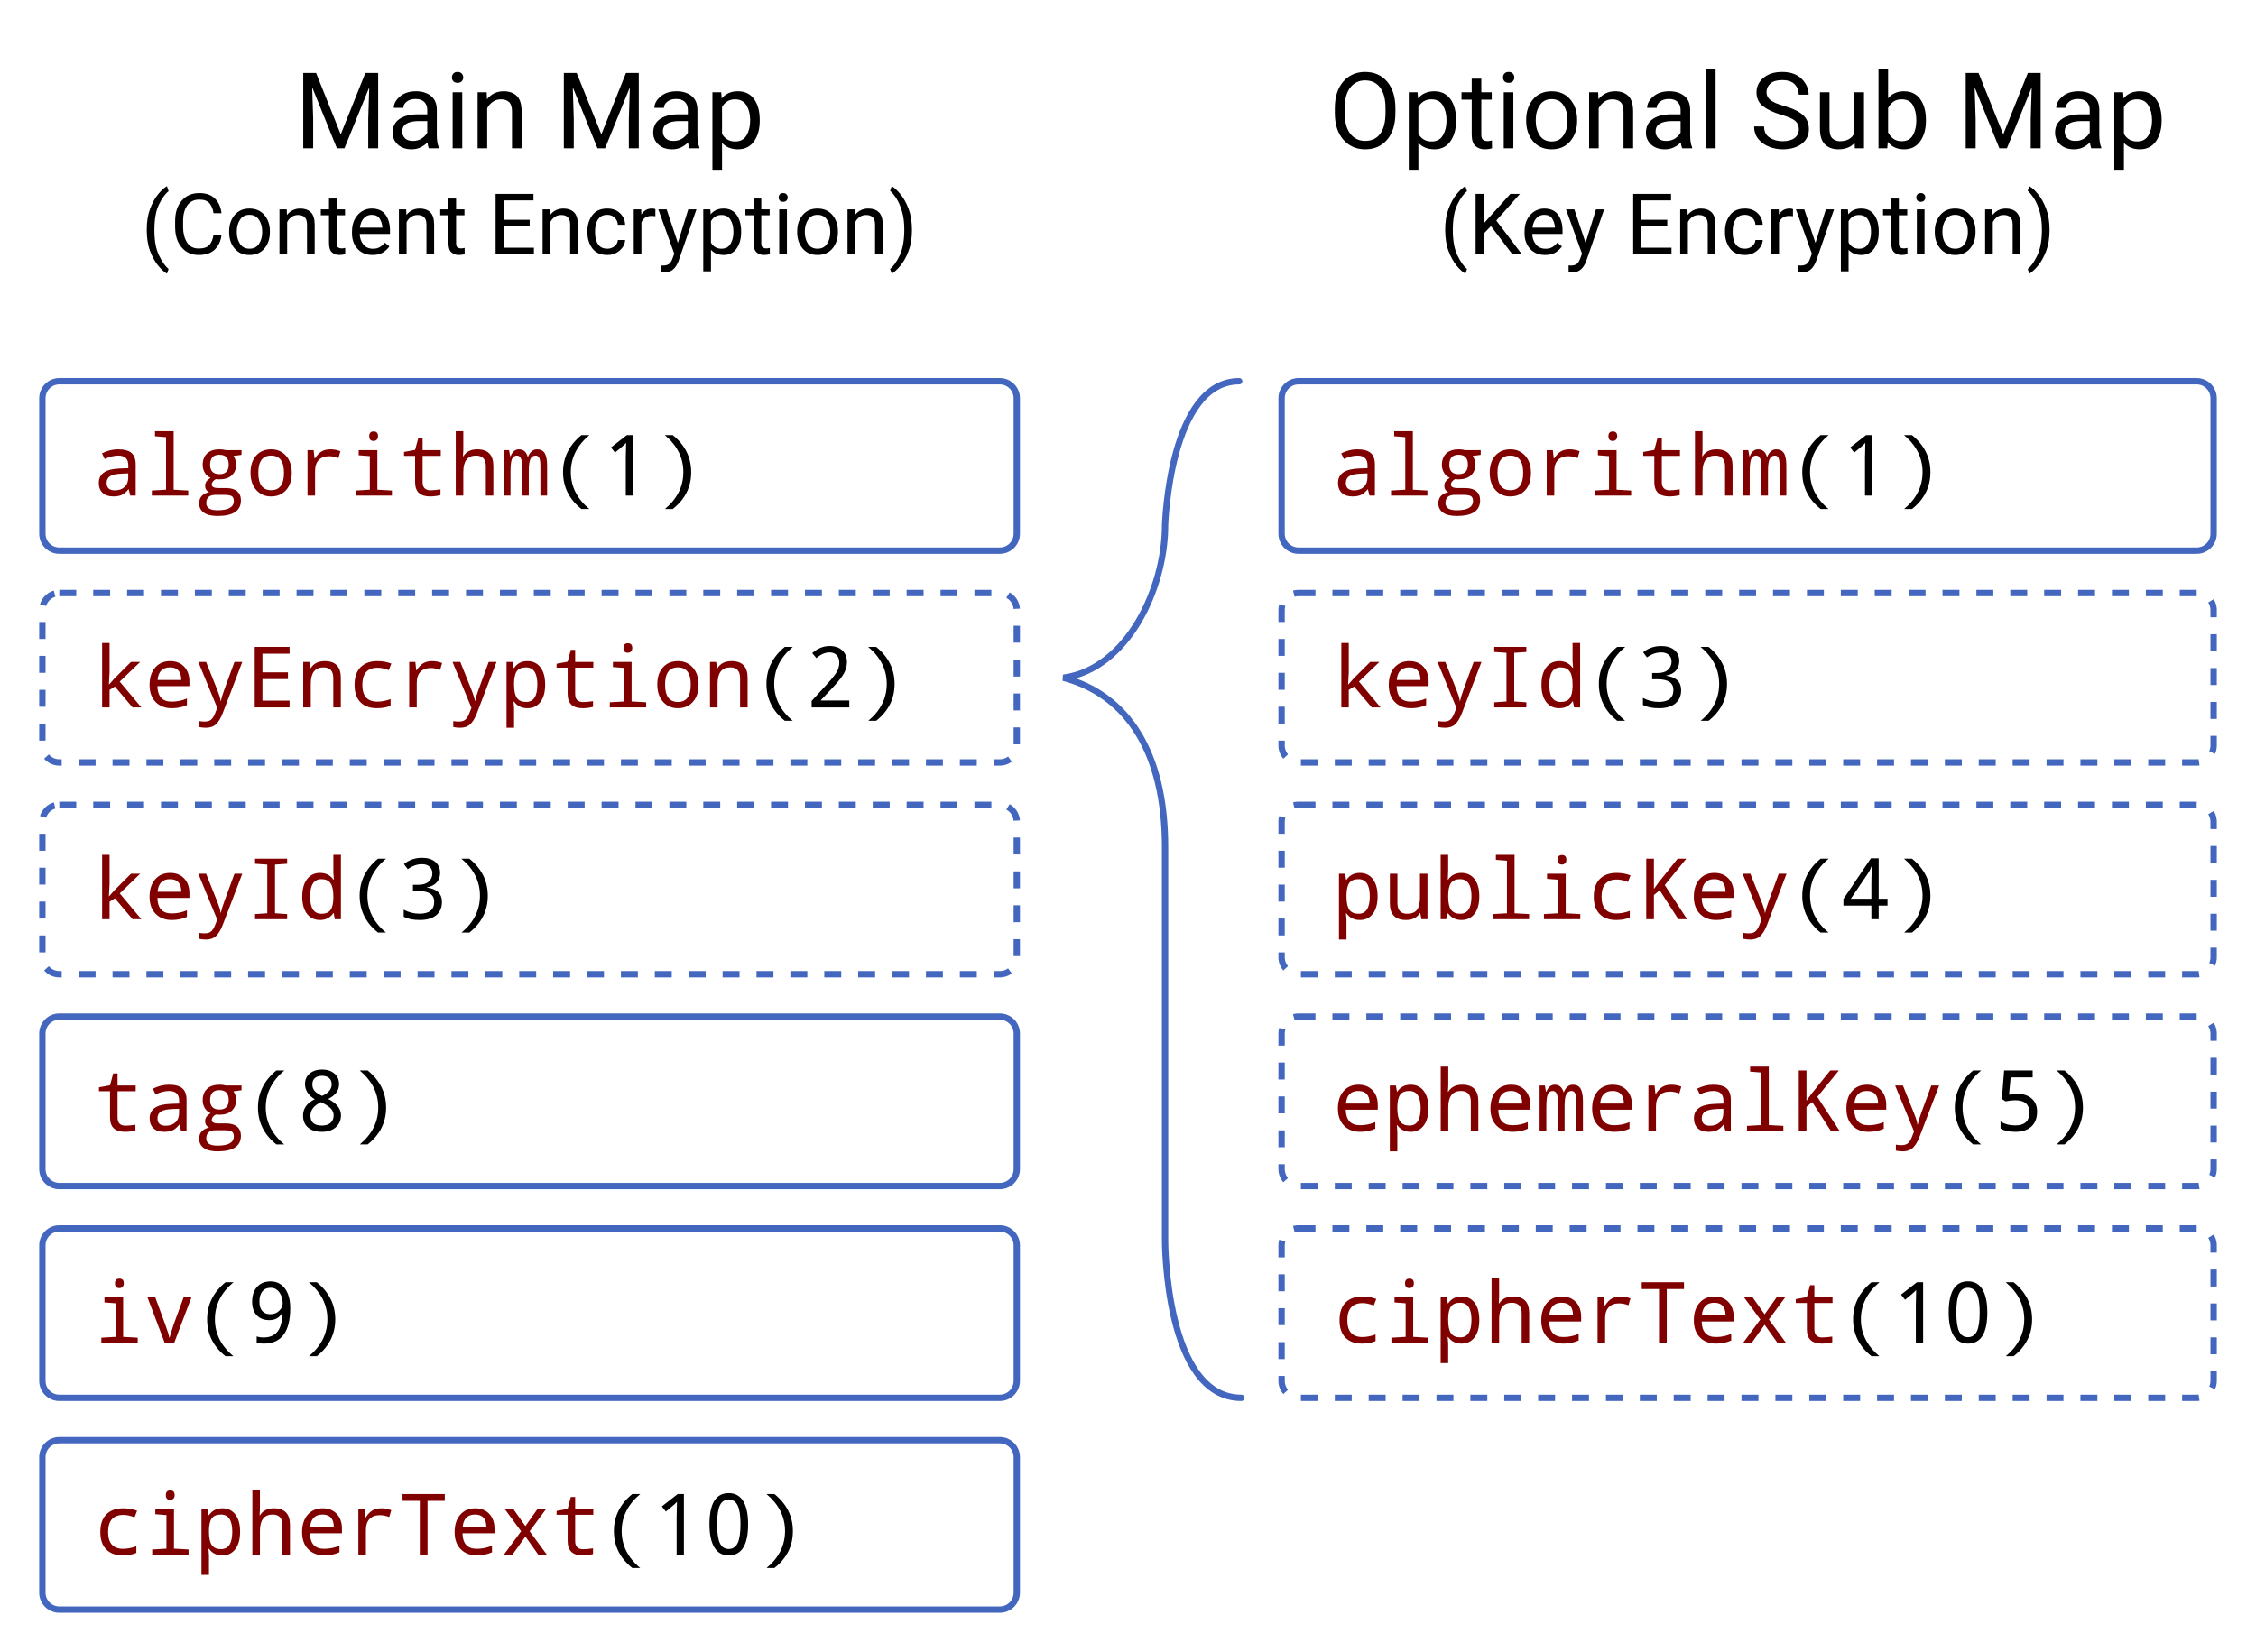
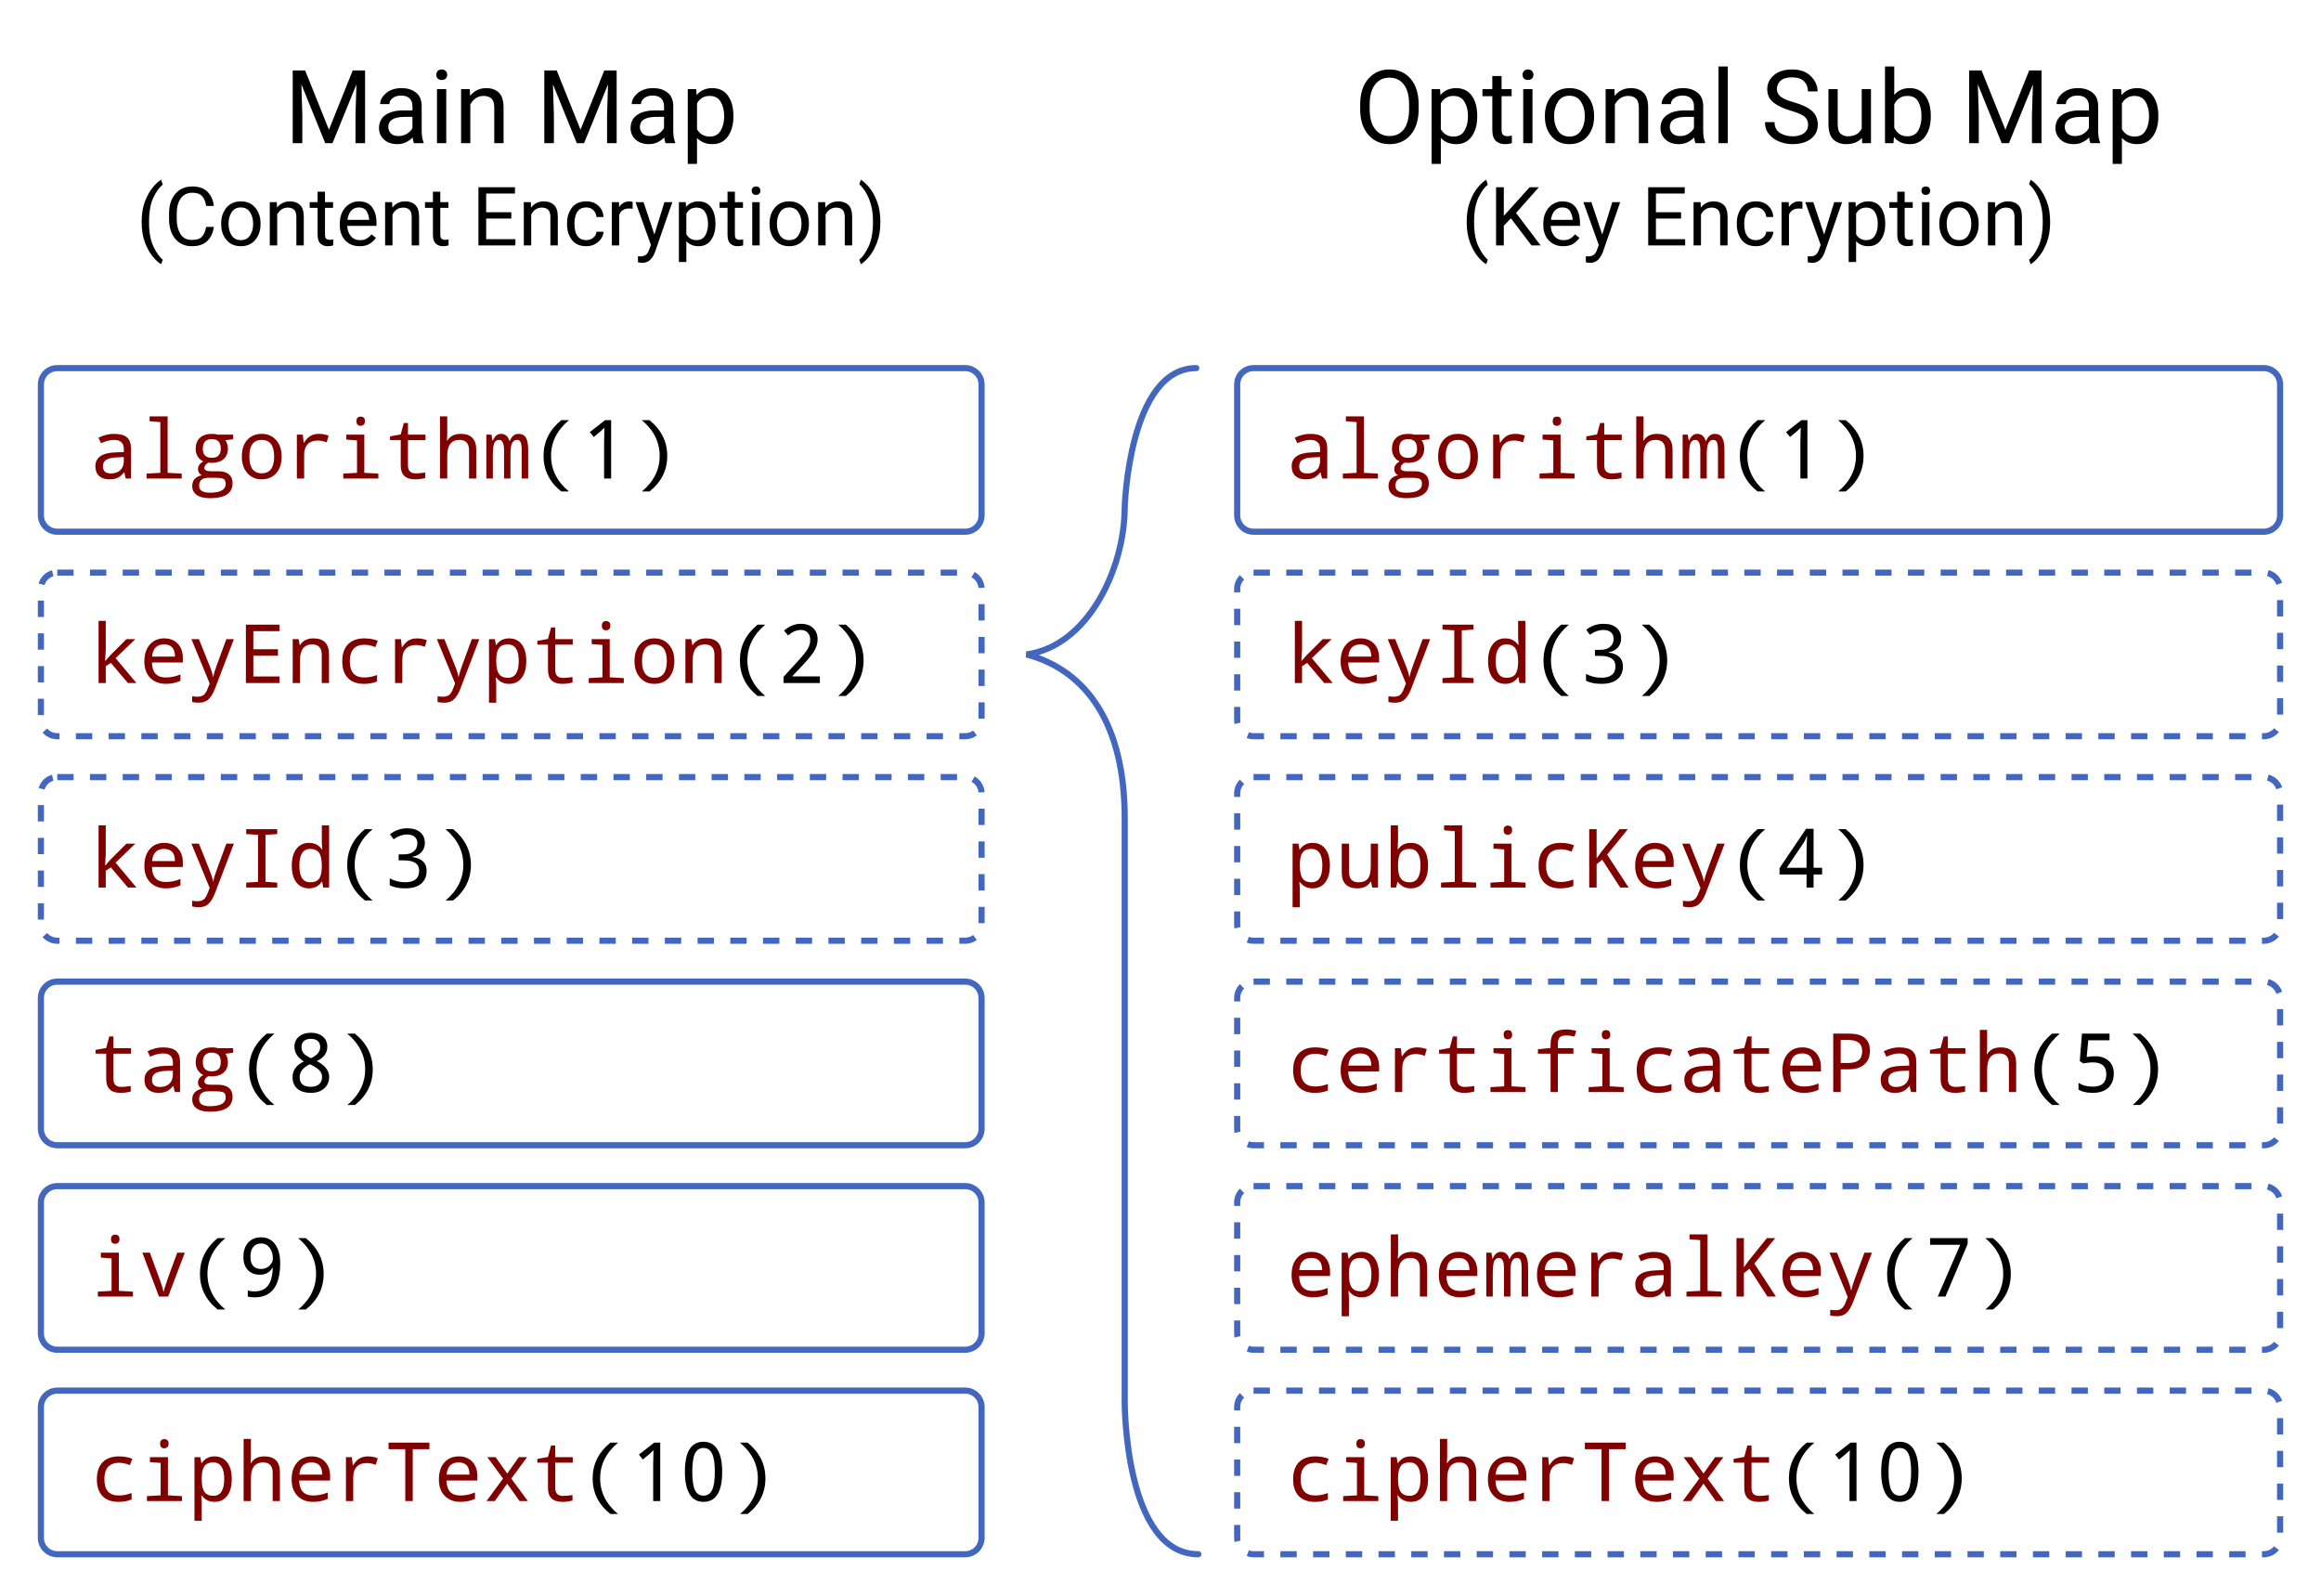
- <svg xmlns="http://www.w3.org/2000/svg" viewBox="0 0 1065 780">
+ <svg xmlns="http://www.w3.org/2000/svg" viewBox="0 0 1135 780">
  <g stroke="#4366bf" stroke-width="3" fill="none">
    <rect x="20" y="180" width="460" height="80" rx="8" />
    <rect x="20" y="280" width="460" height="80" stroke-dasharray="8" rx="8" />
    <rect x="20" y="380" width="460" height="80" stroke-dasharray="8" rx="8" />
    <rect x="20" y="480" width="460" height="80" rx="8" />
    <rect x="20" y="580" width="460" height="80" rx="8" />
    <rect x="20" y="680" width="460" height="80" rx="8" />
-     <rect x="605" y="180" width="440" height="80" rx="8" />
-     <rect x="605" y="280" width="440" height="80" stroke-dasharray="8" rx="8" />
-     <rect x="605" y="380" width="440" height="80" stroke-dasharray="8" rx="8" />
-     <rect x="605" y="480" width="440" height="80" stroke-dasharray="8" rx="8" />
-     <rect x="605" y="580" width="440" height="80" stroke-dasharray="8" rx="8" />
+     <rect x="605" y="180" width="510" height="80" rx="8" />
+     <rect x="605" y="280" width="510" height="80" stroke-dasharray="8" rx="8" />
+     <rect x="605" y="380" width="510" height="80" stroke-dasharray="8" rx="8" />
+     <rect x="605" y="480" width="510" height="80" stroke-dasharray="8" rx="8" />
+     <rect x="605" y="580" width="510" height="80" stroke-dasharray="8" rx="8" />
+     <rect x="605" y="680" width="510" height="80" stroke-dasharray="8" rx="8" />
  </g>
  <g font-size="40" font-family="Roboto,sans-serif">
    <text x="250" y="70" font-size="50" text-anchor="middle">Main Map</text>
    <text x="250" y="120" text-anchor="middle">(Content Encryption)</text>
-     <text x="825" y="70" font-size="50" text-anchor="middle">Optional Sub Map</text>
-     <text x="825" y="120" text-anchor="middle">(Key Encryption)</text>
+     <text x="860" y="70" font-size="50" text-anchor="middle">Optional Sub Map</text>
+     <text x="860" y="120" text-anchor="middle">(Key Encryption)</text>
  </g>
  <g font-size="40" font-family="Noto Mono,monospace" fill="maroon">
    <text x="44" y="234">algorithm<tspan fill="black"> (1)</tspan>
    </text>
    <text x="44" y="334">keyEncryption<tspan fill="black"> (2)</tspan>
    </text>
    <text x="44" y="434">keyId<tspan fill="black"> (3)</tspan>
    </text>
    <text x="44" y="534">tag<tspan fill="black"> (8)</tspan>
    </text>
    <text x="44" y="634">iv<tspan fill="black"> (9)</tspan>
    </text>
    <text x="44" y="734">cipherText<tspan fill="black"> (10)</tspan>
    </text>
    <text x="629" y="234">algorithm<tspan fill="black"> (1)</tspan>
    </text>
    <text x="629" y="334">keyId<tspan fill="black"> (3)</tspan>
    </text>
    <text x="629" y="434">publicKey<tspan fill="black"> (4)</tspan>
    </text>
-     <text x="629" y="534">ephemeralKey<tspan fill="black"> (5)</tspan>
+     <text x="629" y="534">certificatePath<tspan fill="black"> (5)</tspan>
    </text>
-     <text x="629" y="634">cipherText<tspan fill="black"> (10)</tspan>
+     <text x="629" y="634">ephemeralKey<tspan fill="black"> (7)</tspan>
+     </text>
+     <text x="629" y="734">cipherText<tspan fill="black"> (10)</tspan>
    </text>
  </g>
-   <path fill="none" stroke="#4366bf" stroke-width="3" stroke-linecap="round" d="M500,180  m 85,0 c -33,0 -35,68 -35,68 0,30 -18,68 -48,72 30,8 48,35 48,80 v 186 c 0,0 0,74 36,74" />
+   <path fill="none" stroke="#4366bf" stroke-width="3" stroke-linecap="round" d="M500,180  m 85,0 c -33,0 -35,68 -35,68 0,30 -18,68 -48,72 30,8 48,35 48,80 v 286 c 0,0 0,74 36,74" />
</svg>
